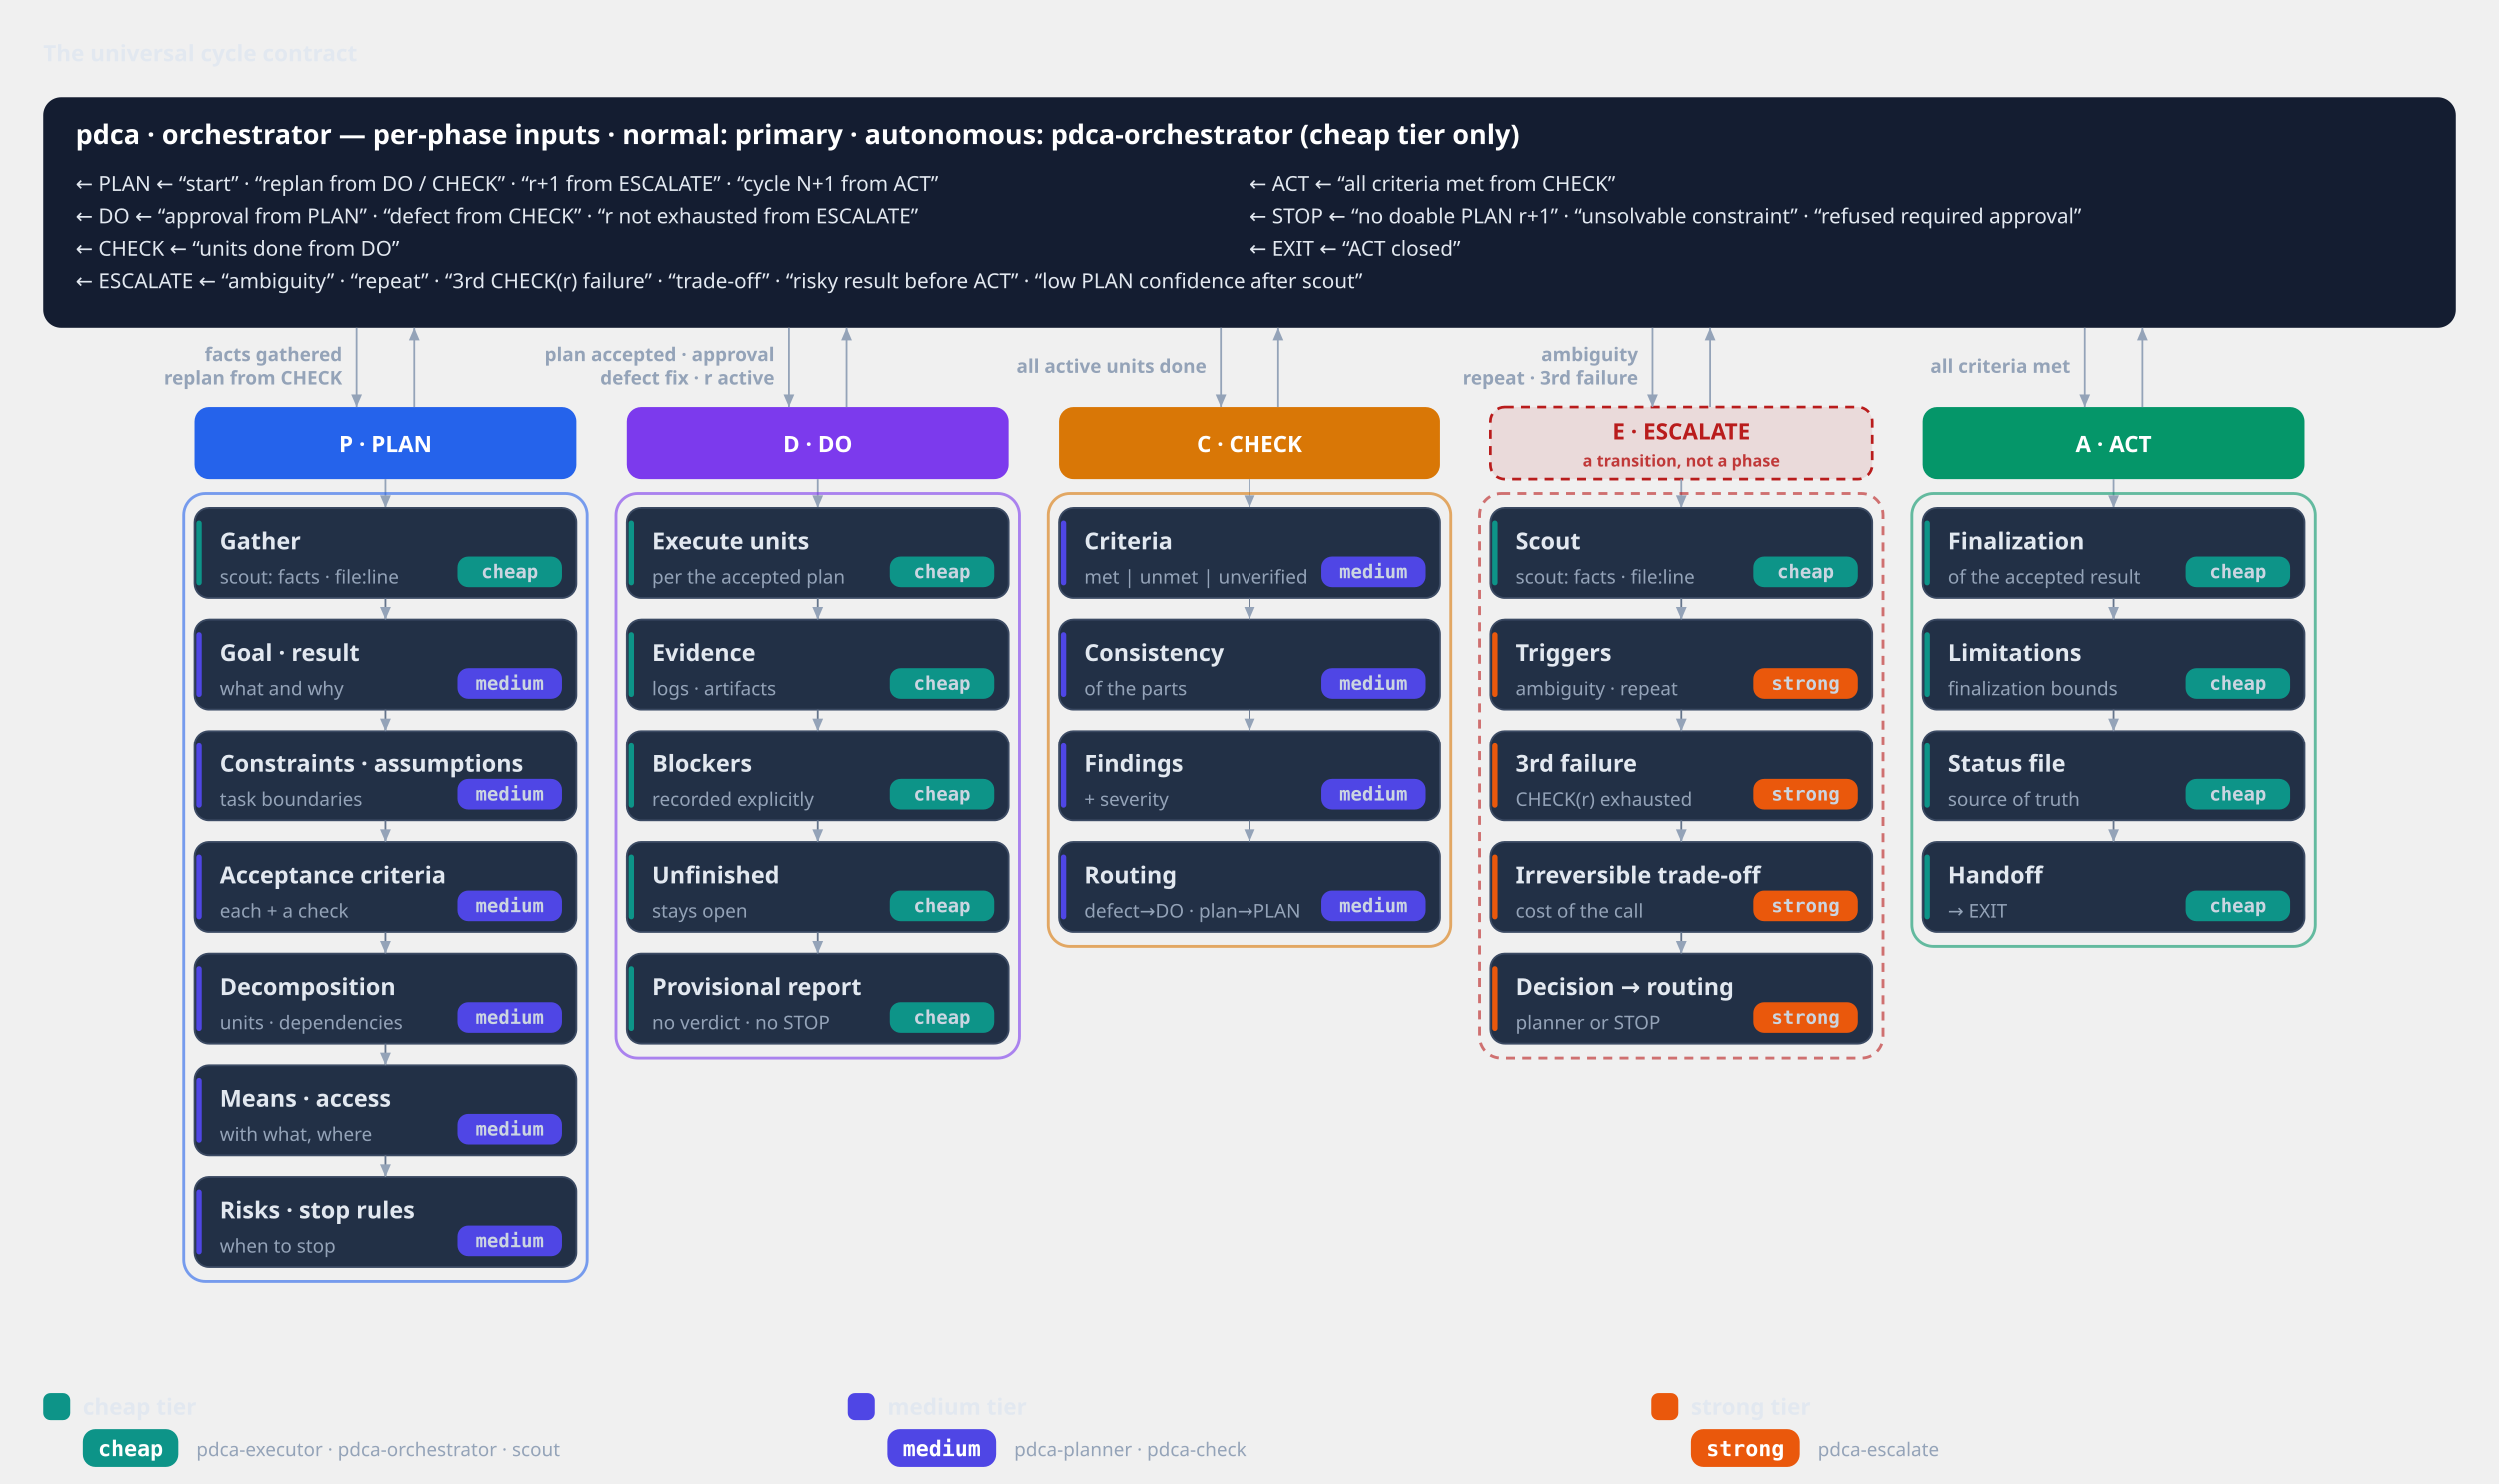
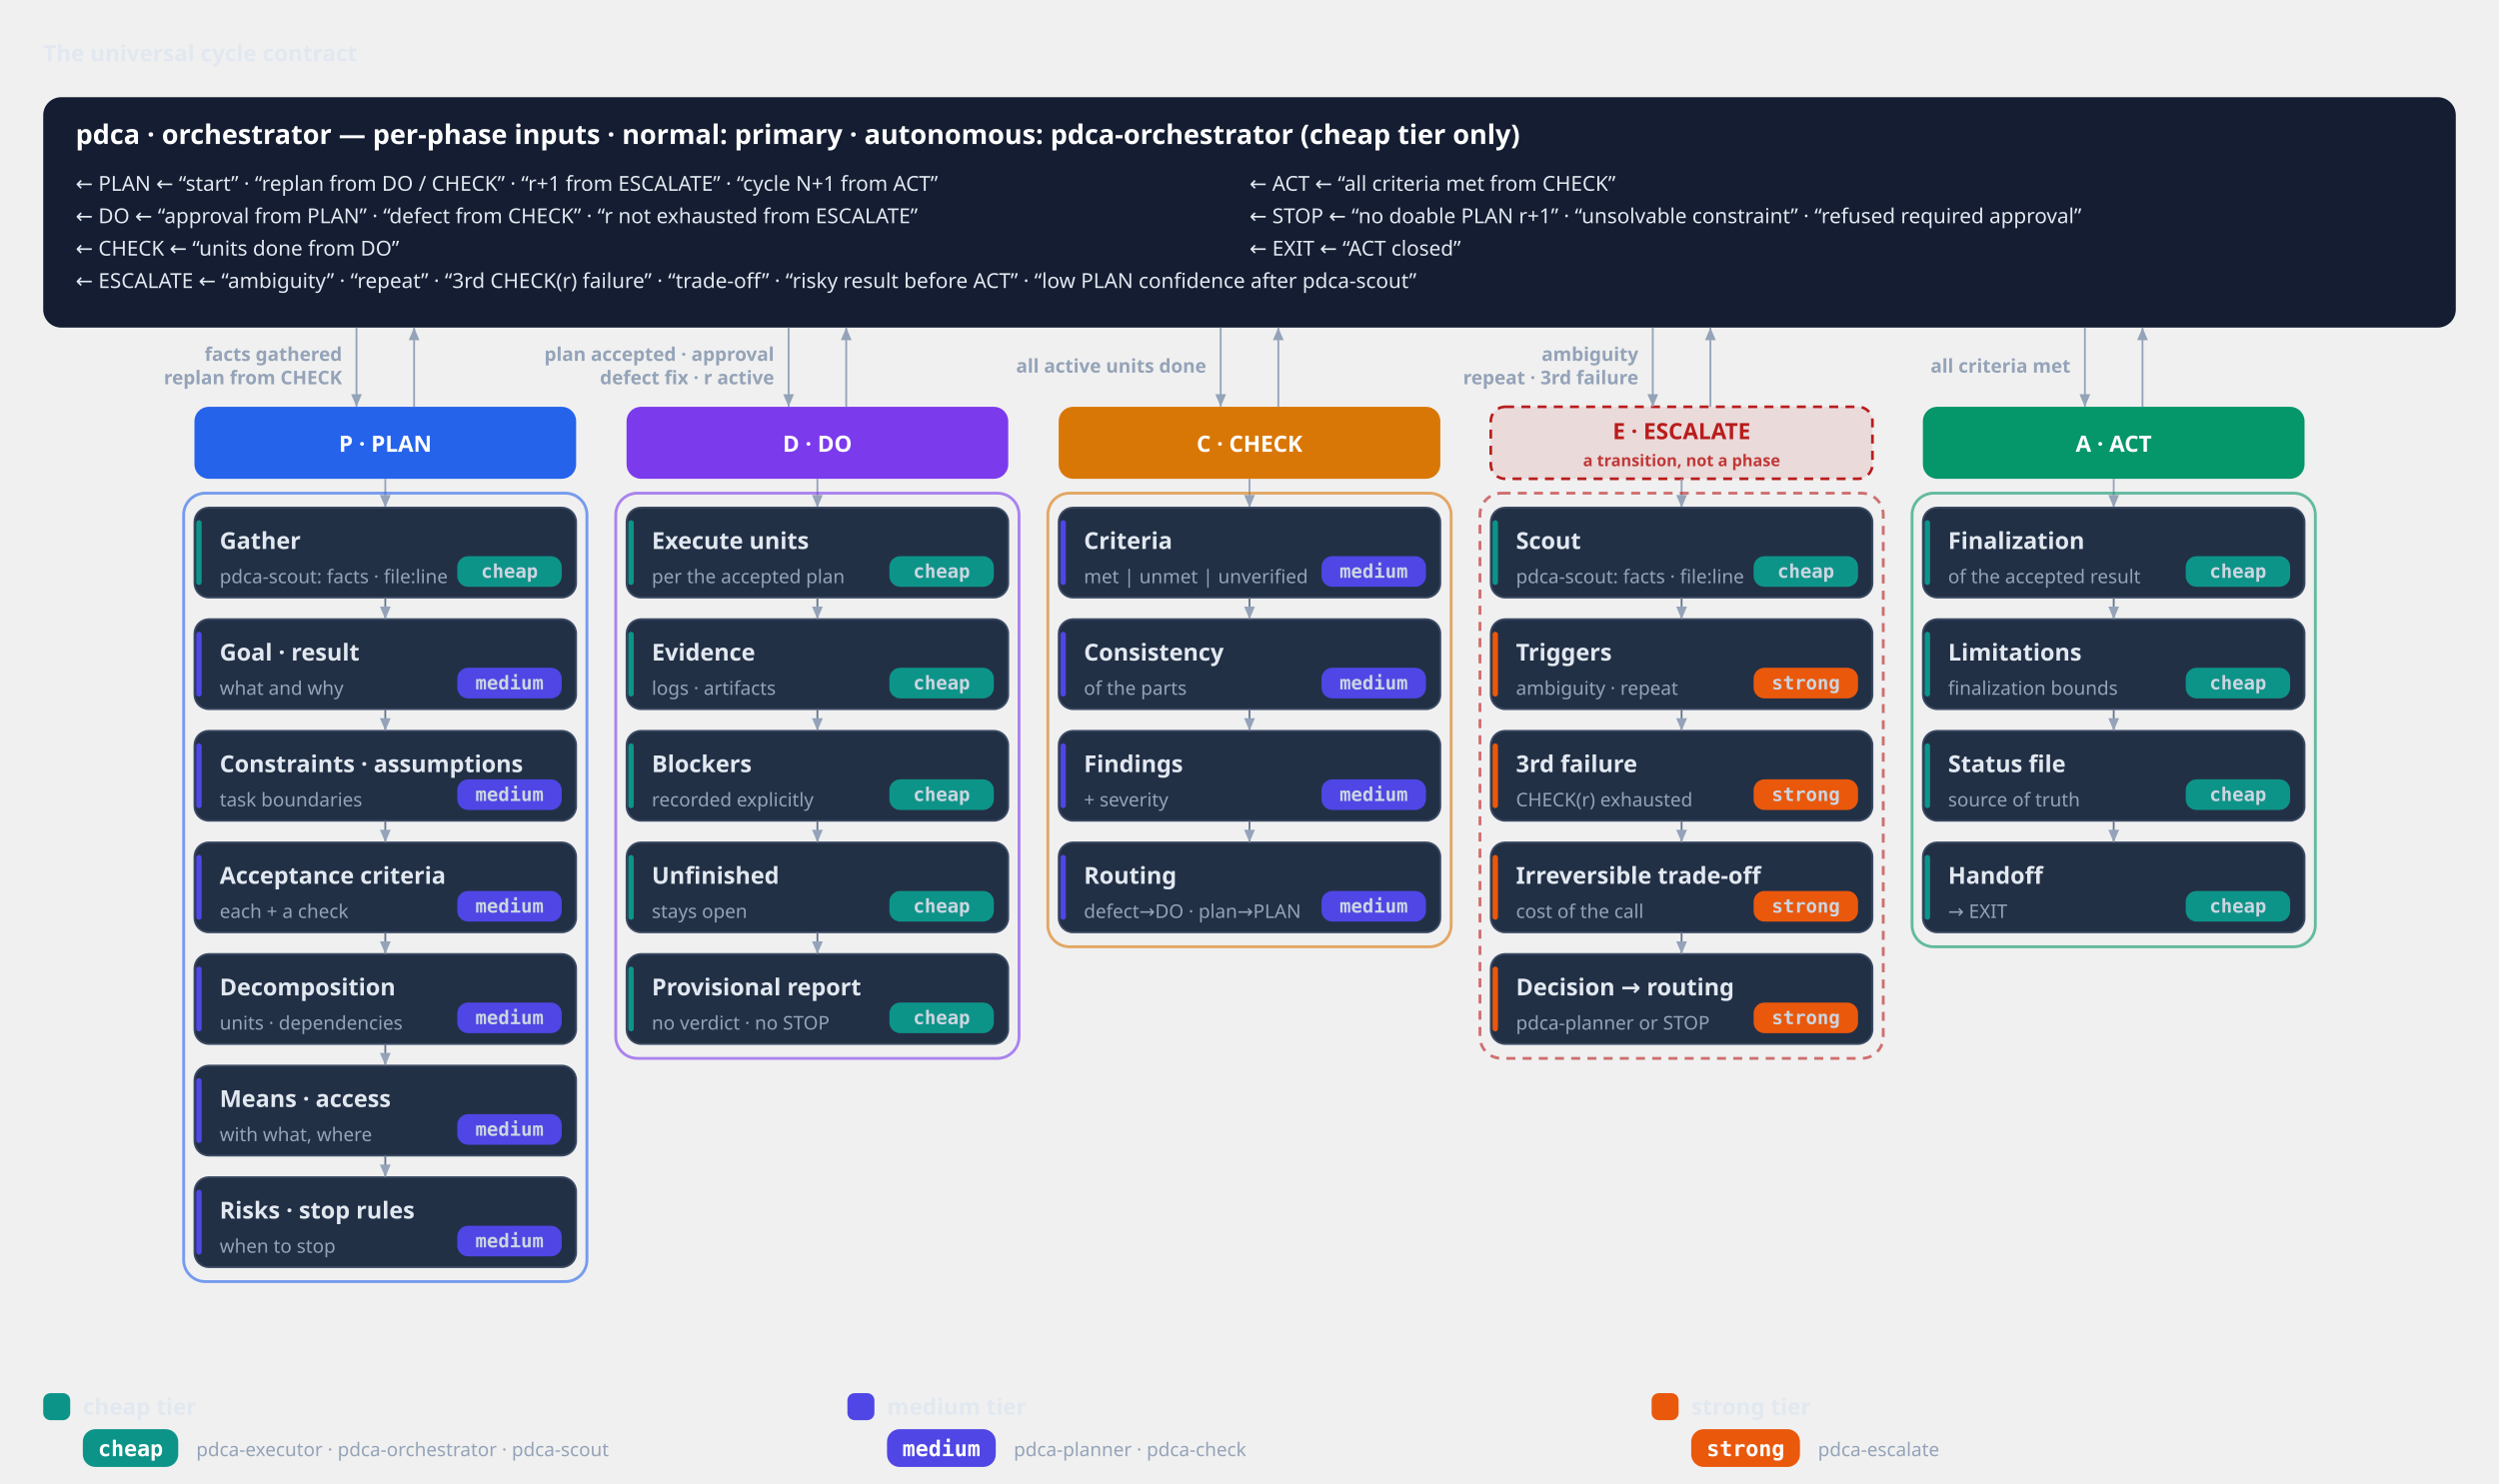
<svg xmlns="http://www.w3.org/2000/svg" viewBox="0 0 1388 824" width="1388" height="824" font-family="Segoe UI, system-ui, sans-serif" role="img">
  <defs>
    <marker id="arrow" markerWidth="9" markerHeight="9" refX="7" refY="3" orient="auto">
      <path d="M0,0 L7,3 L0,6 Z" fill="#94a3b8" />
    </marker>
  </defs>
  <style>
.t{font-size:13px;font-weight:600;fill:#e2e8f0}
.s{font-size:10.5px;fill:#94a3b8}
.h{font-size:12.5px;font-weight:700;fill:#ffffff}
.h2{font-size:12.5px;font-weight:700}
.h3{font-size:9px;font-weight:600}
.g{font-size:10.5px;font-weight:600}
.band{fill:#141d31}
.bt{fill:#ffffff;font-size:15px;font-weight:700}
.ol{fill:#e2e8f0;font-size:11.5px}
.lt{font-size:12.5px;font-weight:700;fill:#e2e8f0}
.ls{font-size:10.5px;fill:#94a3b8}
.lm{font-family:ui-monospace,Consolas,Menlo,monospace;font-size:12px;font-weight:700}
.bm{font-family:ui-monospace,Consolas,Menlo,monospace;font-size:10.5px;font-weight:700}
.st{font-size:14px;font-weight:700}
.ss{font-size:10.5px;font-weight:600}
</style>
  <text x="24" y="34" class="lt">The universal cycle contract</text>
  <rect x="24" y="54" width="1340" height="128" rx="10" class="band" />
  <text x="42" y="80" class="bt">pdca · orchestrator — per-phase inputs · normal: primary · autonomous: pdca-orchestrator (cheap tier only)</text>
  <text x="42" y="106" class="ol">← PLAN ← “start” · “replan from DO / CHECK” · “r+1 from ESCALATE” · “cycle N+1 from ACT”</text>
  <text x="42" y="124" class="ol">← DO ← “approval from PLAN” · “defect from CHECK” · “r not exhausted from ESCALATE”</text>
  <text x="42" y="142" class="ol">← CHECK ← “units done from DO”</text>
-   <text x="42" y="160" class="ol">← ESCALATE ← “ambiguity” · “repeat” · “3rd CHECK(r) failure” · “trade-off” · “risky result before ACT” · “low PLAN confidence after scout”</text>
+   <text x="42" y="160" class="ol">← ESCALATE ← “ambiguity” · “repeat” · “3rd CHECK(r) failure” · “trade-off” · “risky result before ACT” · “low PLAN confidence after pdca-scout”</text>
  <text x="694.0" y="106" class="ol">← ACT ← “all criteria met from CHECK”</text>
  <text x="694.0" y="124" class="ol">← STOP ← “no doable PLAN r+1” · “unsolvable constraint” · “refused required approval”</text>
  <text x="694.0" y="142" class="ol">← EXIT ← “ACT closed”</text>
  <rect x="108.0" y="226" width="212" height="40" rx="8" fill="#2563eb" />
  <text x="214.0" y="251.0" class="h" fill="#ffffff" text-anchor="middle">P · PLAN</text>
  <polyline points="214.0,266 214.0,282" fill="none" stroke="#94a3b8" marker-end="url(#arrow)" />
  <rect x="108.0" y="282" width="212" height="50" rx="8" fill="#223046" stroke="#3b4a63" stroke-width="1" />
  <rect x="109.0" y="289" width="3" height="36" rx="1.5" fill="#0d9488" />
  <rect x="254.0" y="309" width="58" height="17" rx="6" fill="#0d9488" />
  <text x="283.0" y="321.0" class="bm" fill="#cbd5e1" text-anchor="middle">cheap</text>
  <text x="122.0" y="305" class="t">Gather</text>
-   <text x="122.0" y="324" class="s">scout: facts · file:line</text>
+   <text x="122.0" y="324" class="s">pdca-scout: facts · file:line</text>
  <rect x="108.0" y="344" width="212" height="50" rx="8" fill="#223046" stroke="#3b4a63" stroke-width="1" />
  <rect x="109.0" y="351" width="3" height="36" rx="1.5" fill="#4f46e5" />
  <rect x="254.0" y="371" width="58" height="17" rx="6" fill="#4f46e5" />
  <text x="283.0" y="383.0" class="bm" fill="#cbd5e1" text-anchor="middle">medium</text>
  <text x="122.0" y="367" class="t">Goal · result</text>
  <text x="122.0" y="386" class="s">what and why</text>
  <rect x="108.0" y="406" width="212" height="50" rx="8" fill="#223046" stroke="#3b4a63" stroke-width="1" />
  <rect x="109.0" y="413" width="3" height="36" rx="1.5" fill="#4f46e5" />
  <rect x="254.0" y="433" width="58" height="17" rx="6" fill="#4f46e5" />
  <text x="283.0" y="445.0" class="bm" fill="#cbd5e1" text-anchor="middle">medium</text>
  <text x="122.0" y="429" class="t">Constraints · assumptions</text>
  <text x="122.0" y="448" class="s">task boundaries</text>
  <rect x="108.0" y="468" width="212" height="50" rx="8" fill="#223046" stroke="#3b4a63" stroke-width="1" />
  <rect x="109.0" y="475" width="3" height="36" rx="1.5" fill="#4f46e5" />
  <rect x="254.0" y="495" width="58" height="17" rx="6" fill="#4f46e5" />
  <text x="283.0" y="507.0" class="bm" fill="#cbd5e1" text-anchor="middle">medium</text>
  <text x="122.0" y="491" class="t">Acceptance criteria</text>
  <text x="122.0" y="510" class="s">each + a check</text>
  <rect x="108.0" y="530" width="212" height="50" rx="8" fill="#223046" stroke="#3b4a63" stroke-width="1" />
  <rect x="109.0" y="537" width="3" height="36" rx="1.5" fill="#4f46e5" />
  <rect x="254.0" y="557" width="58" height="17" rx="6" fill="#4f46e5" />
  <text x="283.0" y="569.0" class="bm" fill="#cbd5e1" text-anchor="middle">medium</text>
  <text x="122.0" y="553" class="t">Decomposition</text>
  <text x="122.0" y="572" class="s">units · dependencies</text>
  <rect x="108.0" y="592" width="212" height="50" rx="8" fill="#223046" stroke="#3b4a63" stroke-width="1" />
  <rect x="109.0" y="599" width="3" height="36" rx="1.5" fill="#4f46e5" />
  <rect x="254.0" y="619" width="58" height="17" rx="6" fill="#4f46e5" />
  <text x="283.0" y="631.0" class="bm" fill="#cbd5e1" text-anchor="middle">medium</text>
  <text x="122.0" y="615" class="t">Means · access</text>
  <text x="122.0" y="634" class="s">with what, where</text>
  <rect x="108.0" y="654" width="212" height="50" rx="8" fill="#223046" stroke="#3b4a63" stroke-width="1" />
  <rect x="109.0" y="661" width="3" height="36" rx="1.5" fill="#4f46e5" />
  <rect x="254.0" y="681" width="58" height="17" rx="6" fill="#4f46e5" />
  <text x="283.0" y="693.0" class="bm" fill="#cbd5e1" text-anchor="middle">medium</text>
  <text x="122.0" y="677" class="t">Risks · stop rules</text>
  <text x="122.0" y="696" class="s">when to stop</text>
  <polyline points="214.0,332 214.0,344" fill="none" stroke="#64748b" marker-end="url(#arrow)" />
  <polyline points="214.0,394 214.0,406" fill="none" stroke="#64748b" marker-end="url(#arrow)" />
  <polyline points="214.0,456 214.0,468" fill="none" stroke="#64748b" marker-end="url(#arrow)" />
  <polyline points="214.0,518 214.0,530" fill="none" stroke="#64748b" marker-end="url(#arrow)" />
  <polyline points="214.0,580 214.0,592" fill="none" stroke="#64748b" marker-end="url(#arrow)" />
  <polyline points="214.0,642 214.0,654" fill="none" stroke="#64748b" marker-end="url(#arrow)" />
  <rect x="102.0" y="274" width="224" height="438" rx="12" fill="none" stroke="#2563eb" stroke-opacity="0.6" stroke-width="1.6" />
  <rect x="348.0" y="226" width="212" height="40" rx="8" fill="#7c3aed" />
  <text x="454.0" y="251.0" class="h" fill="#ffffff" text-anchor="middle">D · DO</text>
  <polyline points="454.0,266 454.0,282" fill="none" stroke="#94a3b8" marker-end="url(#arrow)" />
  <rect x="348.0" y="282" width="212" height="50" rx="8" fill="#223046" stroke="#3b4a63" stroke-width="1" />
  <rect x="349.0" y="289" width="3" height="36" rx="1.5" fill="#0d9488" />
  <rect x="494.0" y="309" width="58" height="17" rx="6" fill="#0d9488" />
  <text x="523.0" y="321.0" class="bm" fill="#cbd5e1" text-anchor="middle">cheap</text>
  <text x="362.0" y="305" class="t">Execute units</text>
  <text x="362.0" y="324" class="s">per the accepted plan</text>
  <rect x="348.0" y="344" width="212" height="50" rx="8" fill="#223046" stroke="#3b4a63" stroke-width="1" />
  <rect x="349.0" y="351" width="3" height="36" rx="1.5" fill="#0d9488" />
  <rect x="494.0" y="371" width="58" height="17" rx="6" fill="#0d9488" />
  <text x="523.0" y="383.0" class="bm" fill="#cbd5e1" text-anchor="middle">cheap</text>
  <text x="362.0" y="367" class="t">Evidence</text>
  <text x="362.0" y="386" class="s">logs · artifacts</text>
  <rect x="348.0" y="406" width="212" height="50" rx="8" fill="#223046" stroke="#3b4a63" stroke-width="1" />
  <rect x="349.0" y="413" width="3" height="36" rx="1.5" fill="#0d9488" />
  <rect x="494.0" y="433" width="58" height="17" rx="6" fill="#0d9488" />
  <text x="523.0" y="445.0" class="bm" fill="#cbd5e1" text-anchor="middle">cheap</text>
  <text x="362.0" y="429" class="t">Blockers</text>
  <text x="362.0" y="448" class="s">recorded explicitly</text>
  <rect x="348.0" y="468" width="212" height="50" rx="8" fill="#223046" stroke="#3b4a63" stroke-width="1" />
  <rect x="349.0" y="475" width="3" height="36" rx="1.5" fill="#0d9488" />
  <rect x="494.0" y="495" width="58" height="17" rx="6" fill="#0d9488" />
  <text x="523.0" y="507.0" class="bm" fill="#cbd5e1" text-anchor="middle">cheap</text>
  <text x="362.0" y="491" class="t">Unfinished</text>
  <text x="362.0" y="510" class="s">stays open</text>
  <rect x="348.0" y="530" width="212" height="50" rx="8" fill="#223046" stroke="#3b4a63" stroke-width="1" />
  <rect x="349.0" y="537" width="3" height="36" rx="1.5" fill="#0d9488" />
  <rect x="494.0" y="557" width="58" height="17" rx="6" fill="#0d9488" />
  <text x="523.0" y="569.0" class="bm" fill="#cbd5e1" text-anchor="middle">cheap</text>
  <text x="362.0" y="553" class="t">Provisional report</text>
  <text x="362.0" y="572" class="s">no verdict · no STOP</text>
  <polyline points="454.0,332 454.0,344" fill="none" stroke="#64748b" marker-end="url(#arrow)" />
  <polyline points="454.0,394 454.0,406" fill="none" stroke="#64748b" marker-end="url(#arrow)" />
  <polyline points="454.0,456 454.0,468" fill="none" stroke="#64748b" marker-end="url(#arrow)" />
  <polyline points="454.0,518 454.0,530" fill="none" stroke="#64748b" marker-end="url(#arrow)" />
  <rect x="342.0" y="274" width="224" height="314" rx="12" fill="none" stroke="#7c3aed" stroke-opacity="0.6" stroke-width="1.6" />
  <rect x="588.0" y="226" width="212" height="40" rx="8" fill="#d97706" />
  <text x="694.0" y="251.0" class="h" fill="#ffffff" text-anchor="middle">C · CHECK</text>
  <polyline points="694.0,266 694.0,282" fill="none" stroke="#94a3b8" marker-end="url(#arrow)" />
  <rect x="588.0" y="282" width="212" height="50" rx="8" fill="#223046" stroke="#3b4a63" stroke-width="1" />
  <rect x="589.0" y="289" width="3" height="36" rx="1.5" fill="#4f46e5" />
  <rect x="734.0" y="309" width="58" height="17" rx="6" fill="#4f46e5" />
  <text x="763.0" y="321.0" class="bm" fill="#cbd5e1" text-anchor="middle">medium</text>
  <text x="602.0" y="305" class="t">Criteria</text>
  <text x="602.0" y="324" class="s">met | unmet | unverified</text>
  <rect x="588.0" y="344" width="212" height="50" rx="8" fill="#223046" stroke="#3b4a63" stroke-width="1" />
  <rect x="589.0" y="351" width="3" height="36" rx="1.5" fill="#4f46e5" />
  <rect x="734.0" y="371" width="58" height="17" rx="6" fill="#4f46e5" />
  <text x="763.0" y="383.0" class="bm" fill="#cbd5e1" text-anchor="middle">medium</text>
  <text x="602.0" y="367" class="t">Consistency</text>
  <text x="602.0" y="386" class="s">of the parts</text>
  <rect x="588.0" y="406" width="212" height="50" rx="8" fill="#223046" stroke="#3b4a63" stroke-width="1" />
  <rect x="589.0" y="413" width="3" height="36" rx="1.5" fill="#4f46e5" />
  <rect x="734.0" y="433" width="58" height="17" rx="6" fill="#4f46e5" />
  <text x="763.0" y="445.0" class="bm" fill="#cbd5e1" text-anchor="middle">medium</text>
  <text x="602.0" y="429" class="t">Findings</text>
  <text x="602.0" y="448" class="s">+ severity</text>
  <rect x="588.0" y="468" width="212" height="50" rx="8" fill="#223046" stroke="#3b4a63" stroke-width="1" />
  <rect x="589.0" y="475" width="3" height="36" rx="1.5" fill="#4f46e5" />
  <rect x="734.0" y="495" width="58" height="17" rx="6" fill="#4f46e5" />
  <text x="763.0" y="507.0" class="bm" fill="#cbd5e1" text-anchor="middle">medium</text>
  <text x="602.0" y="491" class="t">Routing</text>
  <text x="602.0" y="510" class="s">defect→DO · plan→PLAN</text>
  <polyline points="694.0,332 694.0,344" fill="none" stroke="#64748b" marker-end="url(#arrow)" />
  <polyline points="694.0,394 694.0,406" fill="none" stroke="#64748b" marker-end="url(#arrow)" />
  <polyline points="694.0,456 694.0,468" fill="none" stroke="#64748b" marker-end="url(#arrow)" />
  <rect x="582.0" y="274" width="224" height="252" rx="12" fill="none" stroke="#d97706" stroke-opacity="0.6" stroke-width="1.6" />
  <rect x="828.0" y="226" width="212" height="40" rx="8" fill="#b91c1c" fill-opacity="0.10" stroke="#b91c1c" stroke-width="1.5" stroke-dasharray="5,4" />
  <text x="934.0" y="244.0" class="h2" fill="#b91c1c" text-anchor="middle">E · ESCALATE</text>
  <text x="934.0" y="259.0" class="h3" fill="#b91c1c" opacity="0.85" text-anchor="middle">a transition, not a phase</text>
  <polyline points="934.0,266 934.0,282" fill="none" stroke="#94a3b8" marker-end="url(#arrow)" />
  <rect x="828.0" y="282" width="212" height="50" rx="8" fill="#223046" stroke="#3b4a63" stroke-width="1" />
  <rect x="829.0" y="289" width="3" height="36" rx="1.5" fill="#0d9488" />
  <rect x="974.0" y="309" width="58" height="17" rx="6" fill="#0d9488" />
  <text x="1003.0" y="321.0" class="bm" fill="#cbd5e1" text-anchor="middle">cheap</text>
  <text x="842.0" y="305" class="t">Scout</text>
-   <text x="842.0" y="324" class="s">scout: facts · file:line</text>
+   <text x="842.0" y="324" class="s">pdca-scout: facts · file:line</text>
  <rect x="828.0" y="344" width="212" height="50" rx="8" fill="#223046" stroke="#3b4a63" stroke-width="1" />
  <rect x="829.0" y="351" width="3" height="36" rx="1.5" fill="#ea580c" />
  <rect x="974.0" y="371" width="58" height="17" rx="6" fill="#ea580c" />
  <text x="1003.0" y="383.0" class="bm" fill="#cbd5e1" text-anchor="middle">strong</text>
  <text x="842.0" y="367" class="t">Triggers</text>
  <text x="842.0" y="386" class="s">ambiguity · repeat</text>
  <rect x="828.0" y="406" width="212" height="50" rx="8" fill="#223046" stroke="#3b4a63" stroke-width="1" />
  <rect x="829.0" y="413" width="3" height="36" rx="1.5" fill="#ea580c" />
  <rect x="974.0" y="433" width="58" height="17" rx="6" fill="#ea580c" />
  <text x="1003.0" y="445.0" class="bm" fill="#cbd5e1" text-anchor="middle">strong</text>
  <text x="842.0" y="429" class="t">3rd failure</text>
  <text x="842.0" y="448" class="s">CHECK(r) exhausted</text>
  <rect x="828.0" y="468" width="212" height="50" rx="8" fill="#223046" stroke="#3b4a63" stroke-width="1" />
  <rect x="829.0" y="475" width="3" height="36" rx="1.5" fill="#ea580c" />
  <rect x="974.0" y="495" width="58" height="17" rx="6" fill="#ea580c" />
  <text x="1003.0" y="507.0" class="bm" fill="#cbd5e1" text-anchor="middle">strong</text>
  <text x="842.0" y="491" class="t">Irreversible trade-off</text>
  <text x="842.0" y="510" class="s">cost of the call</text>
  <rect x="828.0" y="530" width="212" height="50" rx="8" fill="#223046" stroke="#3b4a63" stroke-width="1" />
  <rect x="829.0" y="537" width="3" height="36" rx="1.5" fill="#ea580c" />
  <rect x="974.0" y="557" width="58" height="17" rx="6" fill="#ea580c" />
  <text x="1003.0" y="569.0" class="bm" fill="#cbd5e1" text-anchor="middle">strong</text>
  <text x="842.0" y="553" class="t">Decision → routing</text>
-   <text x="842.0" y="572" class="s">planner or STOP</text>
+   <text x="842.0" y="572" class="s">pdca-planner or STOP</text>
  <polyline points="934.0,332 934.0,344" fill="none" stroke="#64748b" marker-end="url(#arrow)" />
  <polyline points="934.0,394 934.0,406" fill="none" stroke="#64748b" marker-end="url(#arrow)" />
  <polyline points="934.0,456 934.0,468" fill="none" stroke="#64748b" marker-end="url(#arrow)" />
  <polyline points="934.0,518 934.0,530" fill="none" stroke="#64748b" marker-end="url(#arrow)" />
  <rect x="822.0" y="274" width="224" height="314" rx="12" fill="none" stroke="#b91c1c" stroke-opacity="0.6" stroke-width="1.6" stroke-dasharray="5,4" />
  <rect x="1068.0" y="226" width="212" height="40" rx="8" fill="#059669" />
  <text x="1174.0" y="251.0" class="h" fill="#ffffff" text-anchor="middle">A · ACT</text>
  <polyline points="1174.0,266 1174.0,282" fill="none" stroke="#94a3b8" marker-end="url(#arrow)" />
  <rect x="1068.0" y="282" width="212" height="50" rx="8" fill="#223046" stroke="#3b4a63" stroke-width="1" />
  <rect x="1069.0" y="289" width="3" height="36" rx="1.5" fill="#0d9488" />
  <rect x="1214.0" y="309" width="58" height="17" rx="6" fill="#0d9488" />
  <text x="1243.0" y="321.0" class="bm" fill="#cbd5e1" text-anchor="middle">cheap</text>
  <text x="1082.0" y="305" class="t">Finalization</text>
  <text x="1082.0" y="324" class="s">of the accepted result</text>
  <rect x="1068.0" y="344" width="212" height="50" rx="8" fill="#223046" stroke="#3b4a63" stroke-width="1" />
  <rect x="1069.0" y="351" width="3" height="36" rx="1.5" fill="#0d9488" />
  <rect x="1214.0" y="371" width="58" height="17" rx="6" fill="#0d9488" />
  <text x="1243.0" y="383.0" class="bm" fill="#cbd5e1" text-anchor="middle">cheap</text>
  <text x="1082.0" y="367" class="t">Limitations</text>
  <text x="1082.0" y="386" class="s">finalization bounds</text>
  <rect x="1068.0" y="406" width="212" height="50" rx="8" fill="#223046" stroke="#3b4a63" stroke-width="1" />
  <rect x="1069.0" y="413" width="3" height="36" rx="1.5" fill="#0d9488" />
  <rect x="1214.0" y="433" width="58" height="17" rx="6" fill="#0d9488" />
  <text x="1243.0" y="445.0" class="bm" fill="#cbd5e1" text-anchor="middle">cheap</text>
  <text x="1082.0" y="429" class="t">Status file</text>
  <text x="1082.0" y="448" class="s">source of truth</text>
  <rect x="1068.0" y="468" width="212" height="50" rx="8" fill="#223046" stroke="#3b4a63" stroke-width="1" />
  <rect x="1069.0" y="475" width="3" height="36" rx="1.5" fill="#0d9488" />
  <rect x="1214.0" y="495" width="58" height="17" rx="6" fill="#0d9488" />
  <text x="1243.0" y="507.0" class="bm" fill="#cbd5e1" text-anchor="middle">cheap</text>
  <text x="1082.0" y="491" class="t">Handoff</text>
  <text x="1082.0" y="510" class="s">→ EXIT</text>
  <polyline points="1174.0,332 1174.0,344" fill="none" stroke="#64748b" marker-end="url(#arrow)" />
  <polyline points="1174.0,394 1174.0,406" fill="none" stroke="#64748b" marker-end="url(#arrow)" />
  <polyline points="1174.0,456 1174.0,468" fill="none" stroke="#64748b" marker-end="url(#arrow)" />
  <rect x="1062.0" y="274" width="224" height="252" rx="12" fill="none" stroke="#059669" stroke-opacity="0.6" stroke-width="1.6" />
  <polyline points="198.0,182 198.0,226" fill="none" stroke="#94a3b8" data-edge-id="dispatch_p" marker-end="url(#arrow)" />
  <text x="190.0" y="200.5" class="g" fill="#94a3b8" text-anchor="end">facts gathered</text>
  <text x="190.0" y="213.5" class="g" fill="#94a3b8" text-anchor="end">replan from CHECK</text>
  <polyline points="230.0,226 230.0,182" fill="none" stroke="#94a3b8" data-edge-id="return_p" marker-end="url(#arrow)" />
  <polyline points="438.0,182 438.0,226" fill="none" stroke="#94a3b8" data-edge-id="dispatch_d" marker-end="url(#arrow)" />
  <text x="430.0" y="200.5" class="g" fill="#94a3b8" text-anchor="end">plan accepted · approval</text>
  <text x="430.0" y="213.5" class="g" fill="#94a3b8" text-anchor="end">defect fix · r active</text>
  <polyline points="470.0,226 470.0,182" fill="none" stroke="#94a3b8" data-edge-id="return_d" marker-end="url(#arrow)" />
  <polyline points="678.0,182 678.0,226" fill="none" stroke="#94a3b8" data-edge-id="dispatch_c" marker-end="url(#arrow)" />
  <text x="670.0" y="207.0" class="g" fill="#94a3b8" text-anchor="end">all active units done</text>
  <polyline points="710.0,226 710.0,182" fill="none" stroke="#94a3b8" data-edge-id="return_c" marker-end="url(#arrow)" />
  <polyline points="918.0,182 918.0,226" fill="none" stroke="#94a3b8" data-edge-id="dispatch_e" marker-end="url(#arrow)" />
  <text x="910.0" y="200.5" class="g" fill="#94a3b8" text-anchor="end">ambiguity</text>
  <text x="910.0" y="213.5" class="g" fill="#94a3b8" text-anchor="end">repeat · 3rd failure</text>
  <polyline points="950.0,226 950.0,182" fill="none" stroke="#94a3b8" data-edge-id="return_e" marker-end="url(#arrow)" />
  <polyline points="1158.0,182 1158.0,226" fill="none" stroke="#94a3b8" data-edge-id="dispatch_a" marker-end="url(#arrow)" />
  <text x="1150.0" y="207.0" class="g" fill="#94a3b8" text-anchor="end">all criteria met</text>
  <polyline points="1190.0,226 1190.0,182" fill="none" stroke="#94a3b8" data-edge-id="return_a" marker-end="url(#arrow)" />
  <rect x="24.0" y="774" width="15" height="15" rx="4" fill="#0d9488" />
  <text x="46.0" y="786" class="lt">cheap tier</text>
  <rect x="46.0" y="794" width="53.0" height="21" rx="7" fill="#0d9488" />
  <text x="72.5" y="809" class="lm" fill="#ffffff" text-anchor="middle">cheap</text>
-   <text x="109.0" y="809" class="ls">pdca-executor · pdca-orchestrator · scout</text>
+   <text x="109.0" y="809" class="ls">pdca-executor · pdca-orchestrator · pdca-scout</text>
  <rect x="470.667" y="774" width="15" height="15" rx="4" fill="#4f46e5" />
  <text x="492.667" y="786" class="lt">medium tier</text>
  <rect x="492.667" y="794" width="60.4" height="21" rx="7" fill="#4f46e5" />
  <text x="522.867" y="809" class="lm" fill="#ffffff" text-anchor="middle">medium</text>
  <text x="563.067" y="809" class="ls">pdca-planner · pdca-check</text>
  <rect x="917.333" y="774" width="15" height="15" rx="4" fill="#ea580c" />
  <text x="939.333" y="786" class="lt">strong tier</text>
  <rect x="939.333" y="794" width="60.4" height="21" rx="7" fill="#ea580c" />
  <text x="969.533" y="809" class="lm" fill="#ffffff" text-anchor="middle">strong</text>
  <text x="1009.733" y="809" class="ls">pdca-escalate</text>
  <text x="24" y="842" class="lt">The cycle state graph</text>
  <rect x="24" y="992" width="156" height="56" rx="10" fill="#94a3b8" fill-opacity="0.10" stroke="#94a3b8" stroke-width="1.8" data-node-id="START" />
  <text x="102.0" y="1019.0" class="st" fill="#94a3b8" text-anchor="middle">START</text>
  <text x="102.0" y="1036.0" class="ss" fill="#94a3b8" text-anchor="middle" opacity="0.8">start</text>
  <rect x="256" y="992" width="156" height="56" rx="10" fill="#60a5fa" fill-opacity="0.10" stroke="#60a5fa" stroke-width="1.8" data-node-id="PLAN" />
  <text x="334.0" y="1019.0" class="st" fill="#60a5fa" text-anchor="middle">P · PLAN</text>
  <text x="334.0" y="1036.0" class="ss" fill="#60a5fa" text-anchor="middle" opacity="0.8">plan</text>
  <rect x="488" y="992" width="156" height="56" rx="10" fill="#a78bfa" fill-opacity="0.10" stroke="#a78bfa" stroke-width="1.8" data-node-id="DO" />
  <text x="566.0" y="1019.0" class="st" fill="#a78bfa" text-anchor="middle">D · DO</text>
  <text x="566.0" y="1036.0" class="ss" fill="#a78bfa" text-anchor="middle" opacity="0.8">execute</text>
  <rect x="720" y="992" width="156" height="56" rx="10" fill="#fbbf24" fill-opacity="0.10" stroke="#fbbf24" stroke-width="1.8" data-node-id="CHECK" />
  <text x="798.0" y="1019.0" class="st" fill="#fbbf24" text-anchor="middle">C · CHECK</text>
  <text x="798.0" y="1036.0" class="ss" fill="#fbbf24" text-anchor="middle" opacity="0.8">verify</text>
  <rect x="952" y="992" width="156" height="56" rx="10" fill="#34d399" fill-opacity="0.10" stroke="#34d399" stroke-width="1.8" data-node-id="ACT" />
  <text x="1030.0" y="1019.0" class="st" fill="#34d399" text-anchor="middle">A · ACT</text>
  <text x="1030.0" y="1036.0" class="ss" fill="#34d399" text-anchor="middle" opacity="0.8">finalize</text>
  <rect x="1184" y="992" width="156" height="56" rx="10" fill="#94a3b8" fill-opacity="0.10" stroke="#94a3b8" stroke-width="1.8" data-node-id="EXIT" />
  <text x="1262.0" y="1019.0" class="st" fill="#94a3b8" text-anchor="middle">EXIT</text>
  <text x="1262.0" y="1036.0" class="ss" fill="#94a3b8" text-anchor="middle" opacity="0.8">exit</text>
  <polyline points="180,1020.0 256,1020.0" fill="none" stroke="#94a3b8" data-edge-id="start_plan" marker-end="url(#arrow)" />
  <text x="218.0" y="1013.0" class="g" fill="#cbd5e1" text-anchor="middle">start</text>
  <polyline points="412,1020.0 488,1020.0" fill="none" stroke="#94a3b8" data-edge-id="plan_do" marker-end="url(#arrow)" />
  <text x="450.0" y="987.0" class="g" fill="#cbd5e1" text-anchor="middle">апрув (normal)</text>
  <text x="450.0" y="1000.0" class="g" fill="#cbd5e1" text-anchor="middle">instant (auto)</text>
  <text x="450.0" y="1013.0" class="g" fill="#cbd5e1" text-anchor="middle">· n=1/3</text>
  <polyline points="644,1020.0 720,1020.0" fill="none" stroke="#94a3b8" data-edge-id="do_check" marker-end="url(#arrow)" />
  <text x="682.0" y="1013.0" class="g" fill="#cbd5e1" text-anchor="middle">units done</text>
  <polyline points="876,1020.0 952,1020.0" fill="none" stroke="#94a3b8" data-edge-id="check_act" marker-end="url(#arrow)" />
  <text x="914.0" y="1013.0" class="g" fill="#cbd5e1" text-anchor="middle">criteria met</text>
  <polyline points="1108,1020.0 1184,1020.0" fill="none" stroke="#94a3b8" data-edge-id="act_exit" marker-end="url(#arrow)" />
  <text x="1146.0" y="1013.0" class="g" fill="#cbd5e1" text-anchor="middle">closed</text>
  <path d="M988,992 C988,952 376,952 376,992" fill="none" stroke="#34d399" stroke-dasharray="5,4" data-edge-id="act_plan" marker-end="url(#arrow)" />
  <text x="682" y="948" class="g" fill="#cbd5e1" text-anchor="middle">next cycle · N+1</text>
  <path d="M566,992 C566,920 334,920 334,992" fill="none" stroke="#94a3b8" data-edge-id="do_plan_blocker" marker-end="url(#arrow)" />
  <text x="450" y="916" class="g" fill="#cbd5e1" text-anchor="middle">new precondition</text>
  <path d="M798,992 C798,888 566,888 566,992" fill="none" stroke="#94a3b8" data-edge-id="check_do_defect" marker-end="url(#arrow)" />
  <text x="682" y="884" class="g" fill="#cbd5e1" text-anchor="middle">defect · n+1 (n/3)</text>
  <path d="M798,992 C798,856 334,856 334,992" fill="none" stroke="#94a3b8" data-edge-id="check_plan_replan" marker-end="url(#arrow)" />
-   <text x="566" y="852" class="g" fill="#cbd5e1" text-anchor="middle">wrong plan → planner · r+1 on revision</text>
+   <text x="566" y="852" class="g" fill="#cbd5e1" text-anchor="middle">wrong plan → pdca-planner · r+1 on revision</text>
  <rect x="488" y="1172" width="156" height="56" rx="10" fill="#f87171" fill-opacity="0.10" stroke="#f87171" stroke-width="1.8" data-node-id="ESCALATE" />
  <text x="566.0" y="1199.0" class="st" fill="#f87171" text-anchor="middle">ESCALATION</text>
  <text x="566.0" y="1216.0" class="ss" fill="#f87171" text-anchor="middle" opacity="0.8">decision</text>
  <rect x="1184" y="1172" width="156" height="56" rx="10" fill="#dc2626" fill-opacity="0.10" stroke="#dc2626" stroke-width="1.8" data-node-id="STOP" />
  <text x="1262.0" y="1199.0" class="st" fill="#dc2626" text-anchor="middle">STOP</text>
  <text x="1262.0" y="1216.0" class="ss" fill="#dc2626" text-anchor="middle" opacity="0.8">terminal</text>
  <path d="M798,1048 C798,1128 566,1092 566,1172" fill="none" stroke="#f87171" data-edge-id="check_escalate" marker-end="url(#arrow)" />
  <text x="700" y="1110.0" class="g" fill="#cbd5e1" text-anchor="middle">repeat · 3rd failure</text>
  <polyline points="516,1172 516,1048" fill="none" stroke="#f87171" data-edge-id="escalate_do" marker-end="url(#arrow)" />
  <text x="504" y="1110.0" class="g" fill="#cbd5e1" text-anchor="end">r not exhausted → DO</text>
  <polyline points="488,1200.0 334,1200.0 334,1048" fill="none" stroke="#f87171" data-edge-id="escalate_plan" marker-end="url(#arrow)" />
  <text x="411" y="1190.0" class="g" fill="#cbd5e1" text-anchor="middle">r exhausted → PLAN r+1</text>
  <polyline points="644,1200.0 1184,1200.0" fill="none" stroke="#f87171" data-edge-id="escalate_stop" marker-end="url(#arrow)" />
  <text x="914" y="1190.0" class="g" fill="#cbd5e1" text-anchor="middle">STOP: no plan r+1</text>
  <text x="24" y="1290" class="g" fill="#94a3b8" text-anchor="start">plain arrow — a transition</text>
  <text x="320" y="1290" class="g" fill="#94a3b8" text-anchor="start">arc — loop-back before ACT</text>
  <text x="600" y="1290" class="g" fill="#94a3b8" text-anchor="start">dashed — next cycle</text>
  <text x="860" y="1290" class="g" fill="#94a3b8" text-anchor="start">bottom row — escalation and STOP</text>
</svg>
